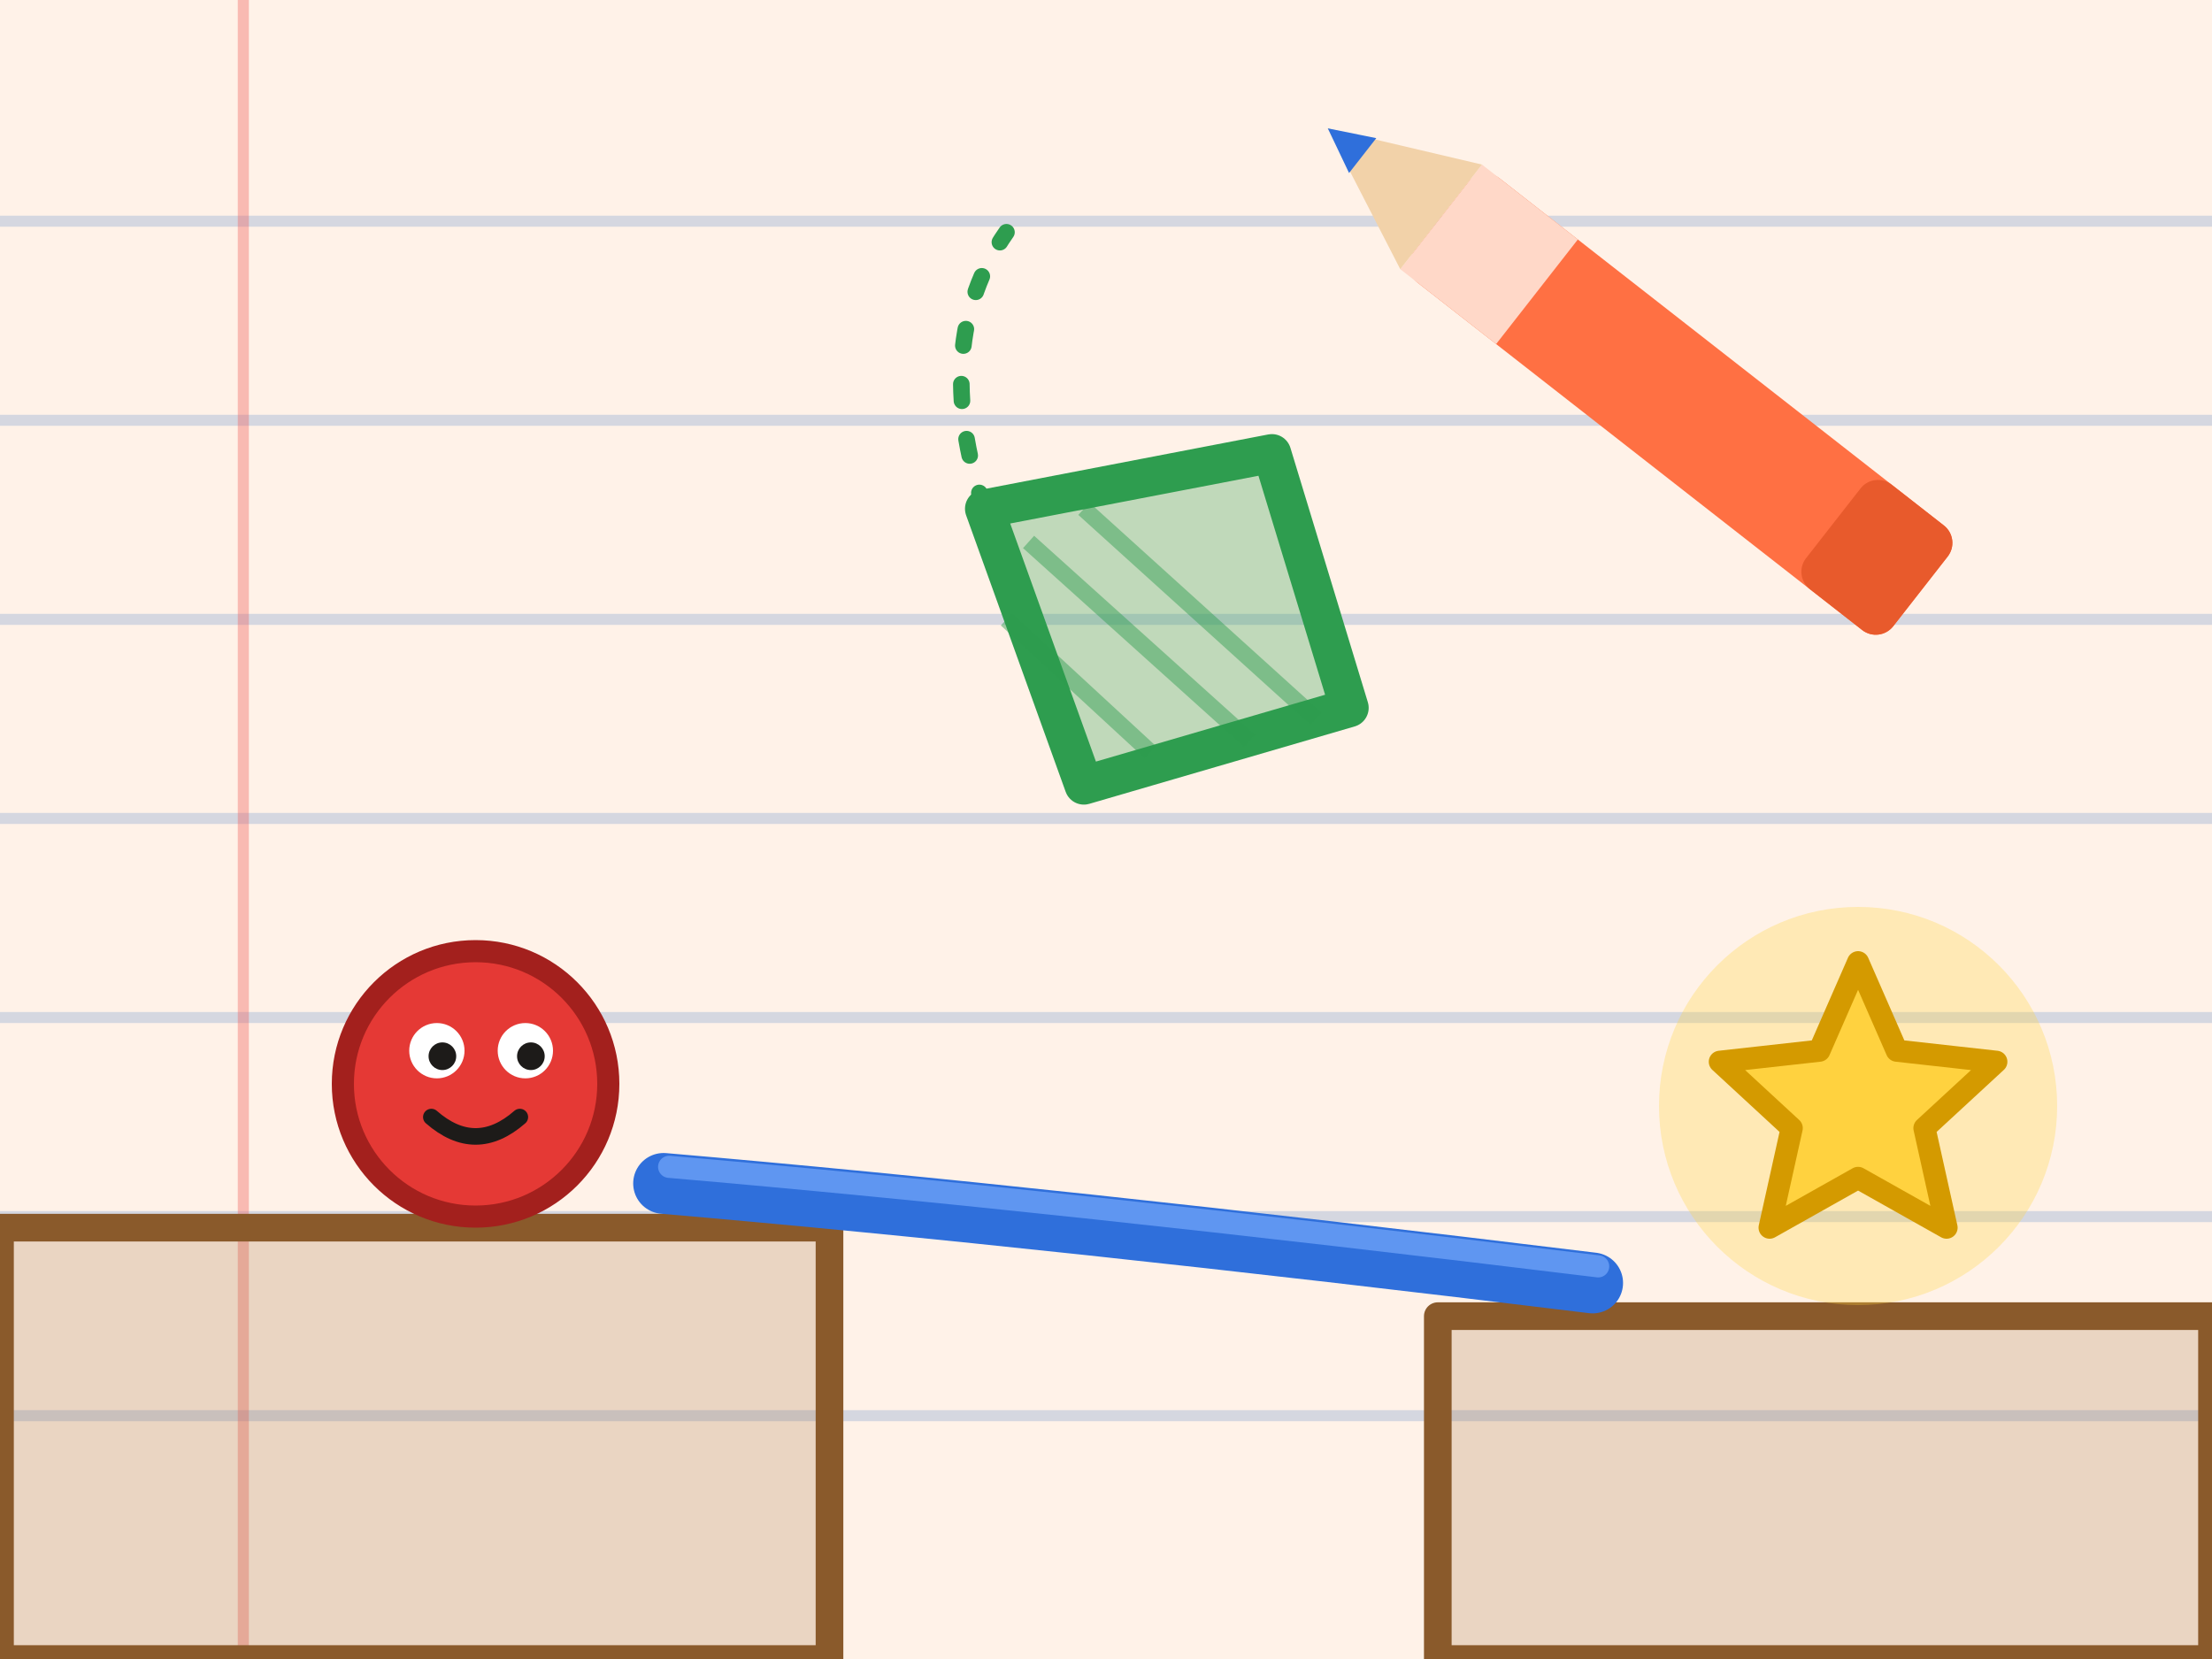
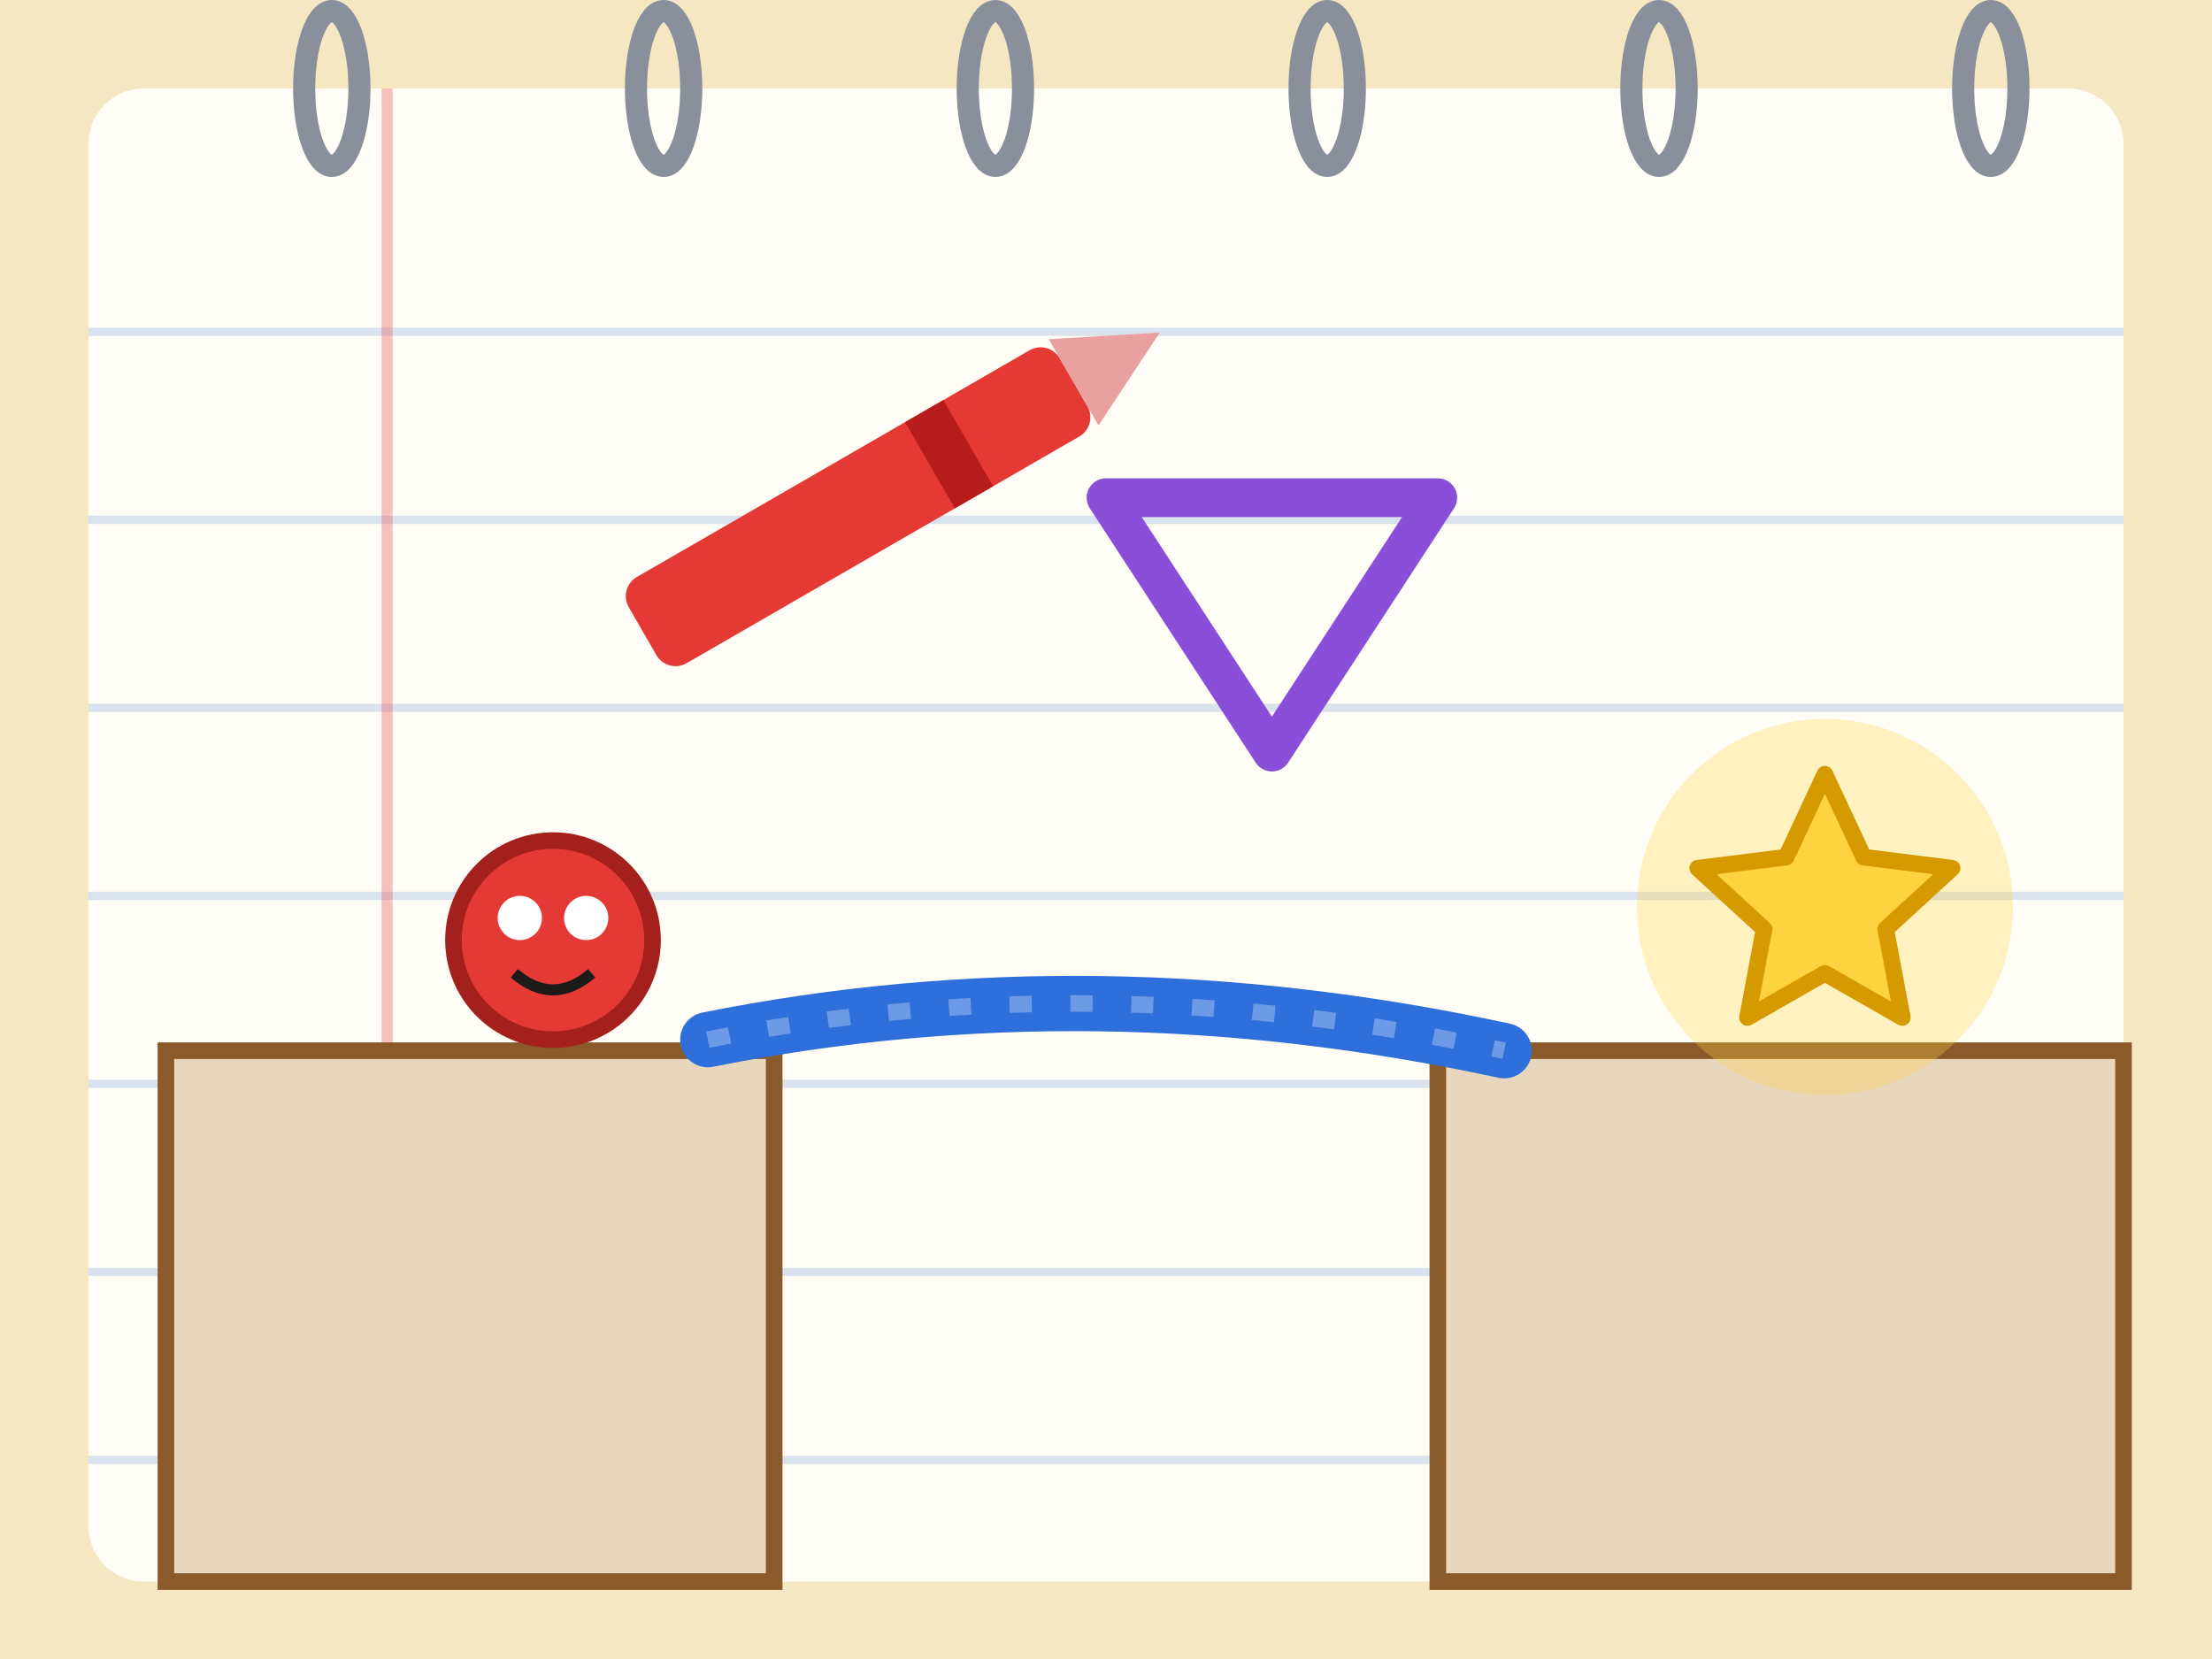
<svg xmlns="http://www.w3.org/2000/svg" viewBox="0 0 400 300">
-   <rect width="400" height="300" fill="#fffdf6" />
-   <g stroke="#7ba7e0" stroke-opacity=".35" stroke-width="2">
-     <path d="M0 40h400M0 76h400M0 112h400M0 148h400M0 184h400M0 220h400M0 256h400" />
+   <rect width="400" height="300" fill="#f6e7c3" />
+   <rect x="16" y="16" width="368" height="270" rx="10" fill="#fffdf6" />
+   <g stroke="#4678c8" stroke-opacity=".2" stroke-width="1.5">
+     <path d="M16 60h368M16 94h368M16 128h368M16 162h368M16 196h368M16 230h368M16 264h368" />
  </g>
-   <path d="M44 0v300" stroke="#e66" stroke-opacity=".4" stroke-width="2" />
-   <rect width="400" height="300" fill="#ff7043" opacity=".08" />
-   <path d="M0 222h150v78H0zM260 238h140v62H260z" fill="#a06e3c" fill-opacity=".22" stroke="#8a5a2b" stroke-width="5" stroke-linejoin="round" />
-   <path d="M120 214q70 6 168 18" stroke="#2f6fdb" stroke-width="11" stroke-linecap="round" fill="none" />
-   <path d="M121 211q70 6 168 18" stroke="#7fb0ff" stroke-width="4" stroke-linecap="round" fill="none" opacity=".6" />
-   <path d="M178 92l52-10 14 46-48 14z" fill="#2e9d4f" fill-opacity=".3" stroke="#2e9d4f" stroke-width="7" stroke-linejoin="round" />
-   <path d="M186 98l40 36M196 92l42 38M182 112l26 24" stroke="#2e9d4f" stroke-opacity=".45" stroke-width="3" />
-   <circle cx="86" cy="196" r="24" fill="#e53935" stroke="#a3201d" stroke-width="4" />
-   <circle cx="79" cy="190" r="5" fill="#fff" />
-   <circle cx="95" cy="190" r="5" fill="#fff" />
-   <circle cx="80" cy="191" r="2.5" fill="#1d1b19" />
-   <circle cx="96" cy="191" r="2.5" fill="#1d1b19" />
-   <path d="M78 202q8 7 16 0" stroke="#1d1b19" stroke-width="3" fill="none" stroke-linecap="round" />
-   <circle cx="336" cy="200" r="36" fill="#ffd23f" fill-opacity=".3" />
-   <path d="M336 174l7 16 18 2-13 12 4 18-16-9-16 9 4-18-13-12 18-2z" fill="#ffd23f" stroke="#d49a00" stroke-width="4" stroke-linejoin="round" />
-   <g transform="rotate(38 300 70)">
-     <rect x="250" y="58" width="110" height="24" rx="4" fill="#ff7043" />
-     <rect x="250" y="58" width="22" height="24" fill="#ffd8c8" />
-     <path d="M250 58l-26 12 26 12z" fill="#f2d2a9" />
-     <path d="M232 66l-8 4 8 4z" fill="#2f6fdb" />
-     <rect x="340" y="58" width="20" height="24" rx="4" fill="#e85a2c" />
+   <path d="M70 16v270" stroke="#e65050" stroke-opacity=".35" stroke-width="2" />
+   <g fill="none" stroke="#8a8f9c" stroke-width="4">
+     <ellipse cx="60" cy="16" rx="5" ry="14" />
+     <ellipse cx="120" cy="16" rx="5" ry="14" />
+     <ellipse cx="180" cy="16" rx="5" ry="14" />
+     <ellipse cx="240" cy="16" rx="5" ry="14" />
+     <ellipse cx="300" cy="16" rx="5" ry="14" />
+     <ellipse cx="360" cy="16" rx="5" ry="14" />
  </g>
-   <path d="M178 92q-10-30 4-50" stroke="#2e9d4f" stroke-width="3" stroke-dasharray="3 7" fill="none" stroke-linecap="round" />
+   <path d="M30 190h110v96H30zM260 190h124v96H260z" fill="#e8d7bd" stroke="#8a5a2b" stroke-width="3" />
+   <path d="M128 188q70 -14 144 2" stroke="#2f6fdb" stroke-width="10" fill="none" stroke-linecap="round" />
+   <path d="M128 188q70 -14 144 2" stroke="#fff" stroke-opacity=".3" stroke-width="3" fill="none" stroke-dasharray="4 7" />
+   <circle cx="100" cy="170" r="18" fill="#e53935" stroke="#a3201d" stroke-width="3" />
+   <circle cx="94" cy="166" r="4" fill="#fff" />
+   <circle cx="106" cy="166" r="4" fill="#fff" />
+   <path d="M93 176q7 6 14 0" stroke="#1d1b19" stroke-width="2" fill="none" />
+   <circle cx="330" cy="164" r="34" fill="#ffd23f" opacity=".3" />
+   <path d="M330 140l7 15 16 2-12 11 3 16-14-8-14 8 3-16-12-11 16-2z" fill="#ffd23f" stroke="#d49a00" stroke-width="3" stroke-linejoin="round" />
+   <path d="M200 90l60 0l-30 46z" fill="none" stroke="#8a4fd8" stroke-width="7" stroke-linejoin="round" />
+   <g transform="rotate(-30 160 90)">
+     <rect x="110" y="80" width="90" height="18" rx="4" fill="#e53935" />
+     <rect x="170" y="80" width="8" height="18" fill="#b71c1c" />
+     <path d="M200 80l18 9-18 9z" fill="#e8a19f" />
+   </g>
</svg>
